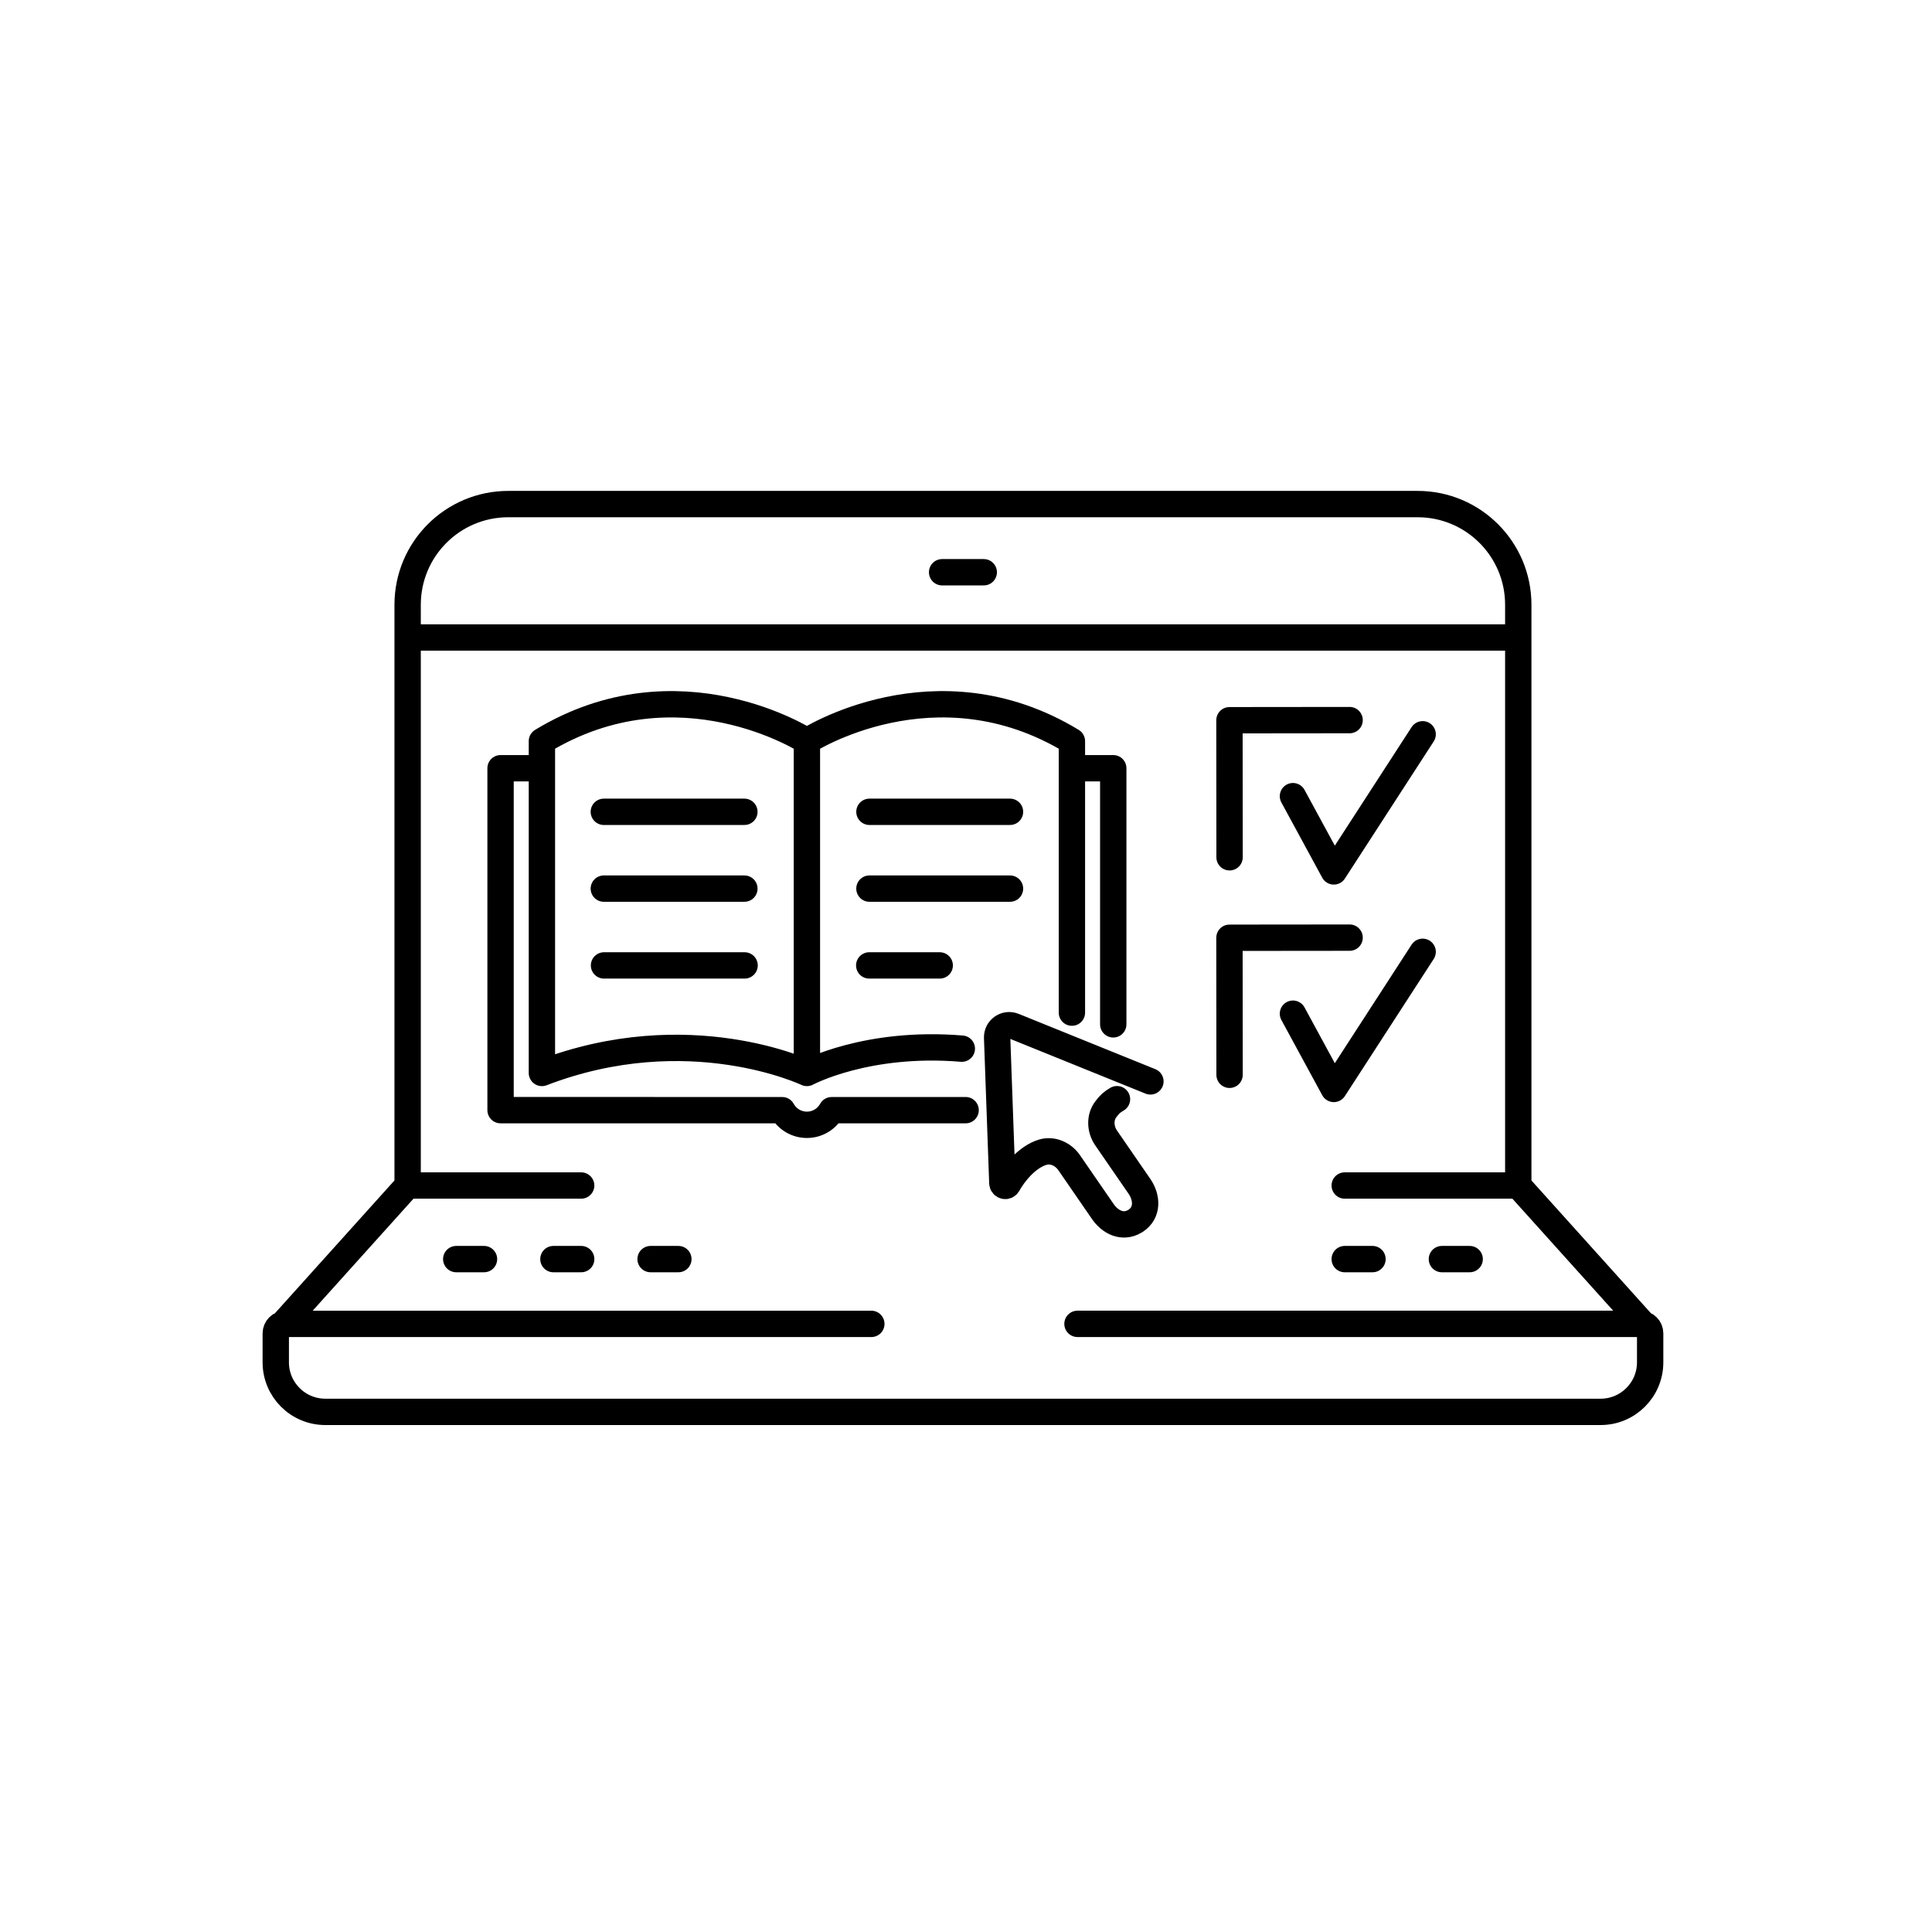
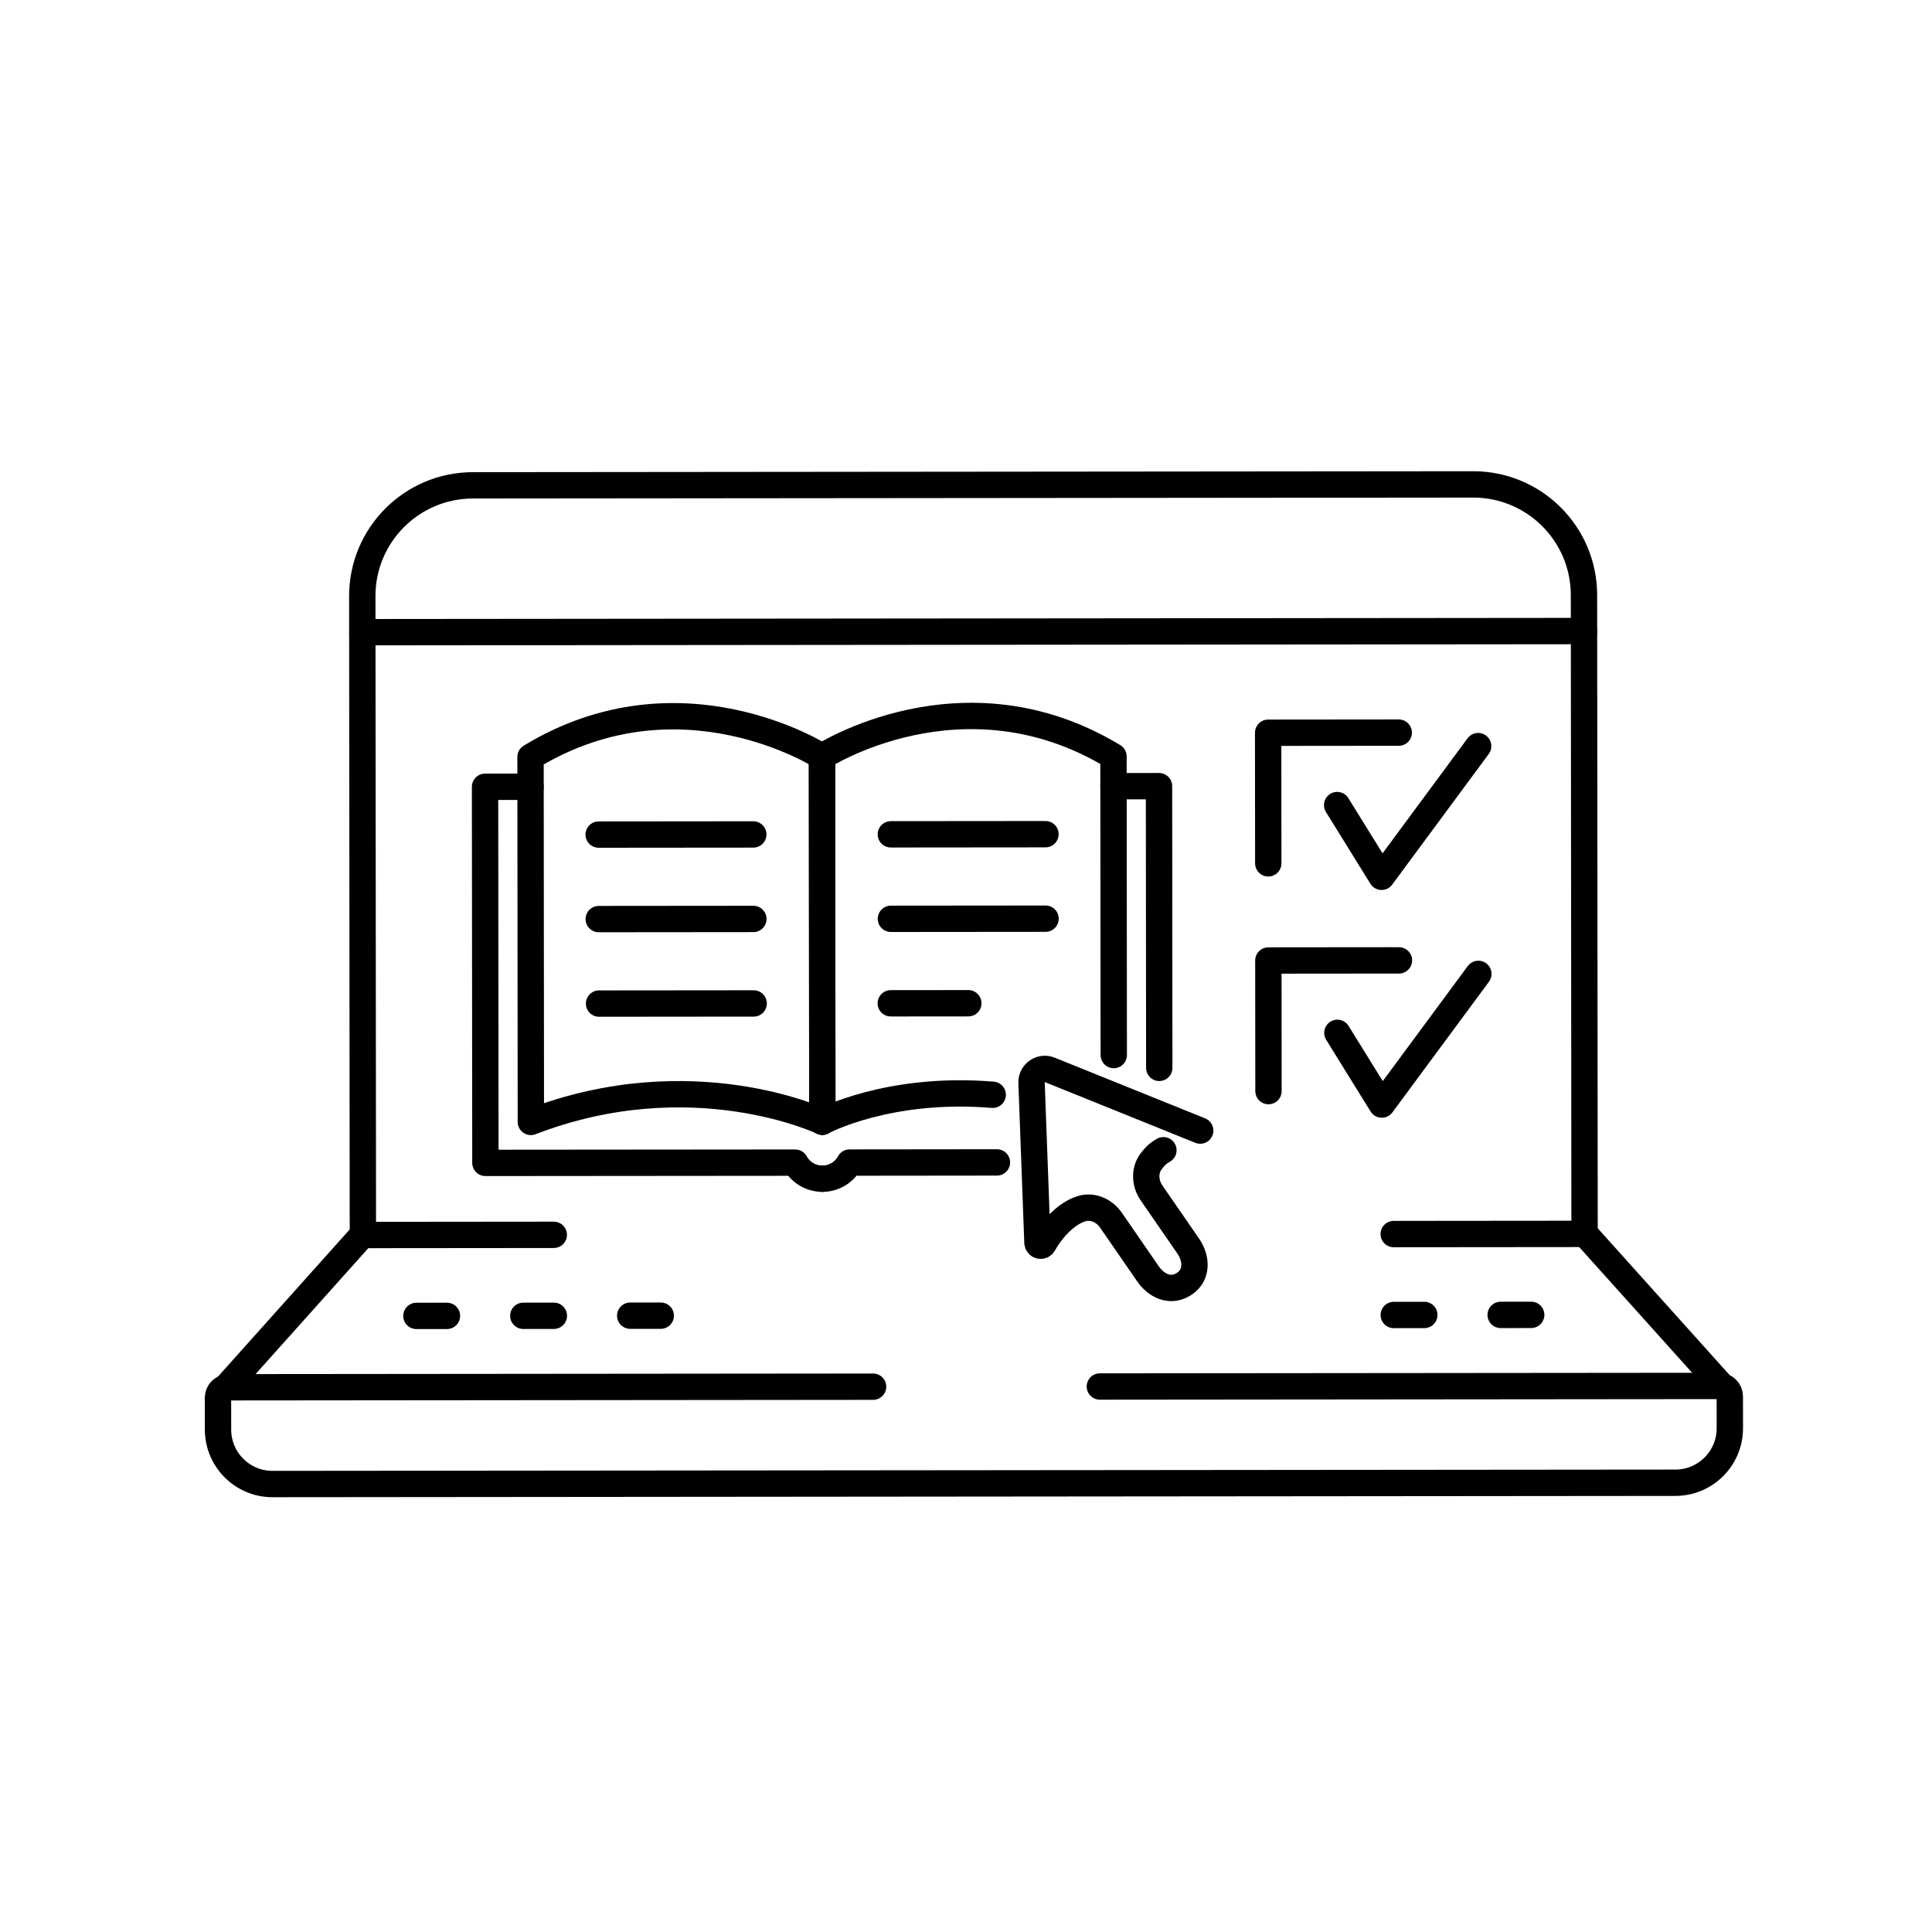
- <svg xmlns="http://www.w3.org/2000/svg" version="1.1" id="Layer_1" x="0px" y="0px" viewBox="0 0 110 110" style="enable-background:new 0 0 110 110;fill:none;stroke:currentColor;stroke-width:1.5" xml:space="preserve">
-   <path style="fill:none;stroke:currentColor;stroke-width:1.5;stroke-linecap:round;stroke-linejoin:round" d="M53.64,32.581h2.371   M23.209,36.296h63.234 M61.347,75.375h32.065c0.299,0,0.541,0.242,0.541,0.541v1.649c0,1.558-1.263,2.821-2.82,2.821H18.522  c-1.558,0-2.821-1.263-2.821-2.821l0-1.648c0-0.299,0.242-0.541,0.541-0.541h33.368 M16.095,75.402l7.114-7.904 M23.209,67.498  l0-33.067c0-3.165,2.566-5.731,5.731-5.731h51.773c3.165,0,5.731,2.566,5.731,5.731l0,33.067 M23.209,67.498h9.88 M86.443,67.498  l7.114,7.904 M86.443,67.498h-9.88 M37.042,71.688h1.581 M25.976,71.688h1.581 M31.509,71.688h1.581 M76.563,71.688h1.581   M82.096,71.688h1.581 M63.384,58.322V43.74H61.03 M30.854,43.74H28.5v19.467l16.034,0.002c0.273,0.497,0.801,0.833,1.409,0.833  c0.607,0,1.135-0.337,1.408-0.833l7.627-0.001 M45.942,61.09c0,0-6.731-3.213-15.088,0V42.198c7.782-4.725,15.088,0,15.088,0   M45.942,61.09V42.198 M45.942,61.09c0,0,3.401-1.836,8.82-1.384 M45.942,42.198c0,0,7.306-4.725,15.088,0v15.457 M42.382,46.221  h-8.003 M42.382,50.594h-8.003 M42.394,54.967H34.39 M49.502,46.221h8.003 M49.502,50.594h8.003 M49.49,54.967h4.014 M65.5,61.57  l-7.782-3.149c-0.462-0.187-0.964,0.164-0.946,0.663l0.298,8.276c0.006,0.17,0.229,0.225,0.311,0.076  c0.328-0.598,1.083-1.564,1.99-1.835c0.564-0.168,1.169,0.112,1.502,0.597l1.917,2.782c0.413,0.6,1.123,0.971,1.82,0.556  c0.024-0.014,0.047-0.029,0.07-0.044c0.689-0.465,0.628-1.319,0.195-1.948l-1.898-2.755c-0.341-0.495-0.375-1.171-0.006-1.645  c0.207-0.266,0.323-0.384,0.626-0.561 M70.006,48.81L70,41.007L76.841,41 M73.615,45.33l2.327,4.285L81,41.807 M70.006,61.195  L70,53.392l6.841-0.007 M73.615,57.715L75.942,62L81,54.192" />
+ <svg xmlns="http://www.w3.org/2000/svg" id="Layer_1" data-name="Layer 1" width="110" height="110" viewBox="0 0 110 110">
+   <path d="M62.621,78.942l35.271-.033c.329-0.0.595.266.596.594l.002,1.813c.002,1.714-1.386,3.104-3.1,3.105l-79.871.074c-1.714.002-3.104-1.386-3.106-3.1l-.002-1.813c-0-.329.266-.595.594-.596l36.705-.034" style="fill:none;stroke:currentColor;stroke-linecap:round;stroke-linejoin:round;stroke-width:1.5" />
+   <line x1="20.63" y1="35.994" x2="90.187" y2="35.929" style="fill:none;stroke:currentColor;stroke-linecap:round;stroke-linejoin:round;stroke-width:1.5" />
+   <path d="M12.844,79.018l7.817-8.732-.034-36.344c-.003-3.481,2.816-6.306,6.298-6.309l56.95-.053c3.481-.003,6.306,2.816,6.31,6.298l.034,36.344,7.833,8.718" style="fill:none;stroke:currentColor;stroke-linecap:round;stroke-linejoin:round;stroke-width:1.5" />
+   <line x1="79.351" y1="70.262" x2="90.219" y2="70.252" style="fill:none;stroke:currentColor;stroke-linecap:round;stroke-linejoin:round;stroke-width:1.5" />
+   <line x1="20.662" y1="70.316" x2="31.53" y2="70.306" style="fill:none;stroke:currentColor;stroke-linecap:round;stroke-linejoin:round;stroke-width:1.5" />
+   <line x1="35.882" y1="74.91" x2="37.62" y2="74.909" style="fill:none;stroke:currentColor;stroke-linecap:round;stroke-linejoin:round;stroke-width:1.5" />
+   <line x1="23.709" y1="74.922" x2="25.448" y2="74.92" style="fill:none;stroke:currentColor;stroke-linecap:round;stroke-linejoin:round;stroke-width:1.5" />
+   <line x1="29.795" y1="74.916" x2="31.534" y2="74.915" style="fill:none;stroke:currentColor;stroke-linecap:round;stroke-linejoin:round;stroke-width:1.5" />
+   <line x1="79.355" y1="74.87" x2="81.094" y2="74.868" style="fill:none;stroke:currentColor;stroke-linecap:round;stroke-linejoin:round;stroke-width:1.5" />
+   <line x1="85.441" y1="74.865" x2="87.18" y2="74.863" style="fill:none;stroke:currentColor;stroke-linecap:round;stroke-linejoin:round;stroke-width:1.5" />
+   <line x1="46.801" y1="43.082" x2="46.821" y2="63.863" style="fill:none;stroke:currentColor;stroke-linecap:round;stroke-linejoin:round;stroke-width:1.5" />
+   <path d="M46.821,63.863s-7.408-3.527-16.596.015l-.019-20.781c8.556-5.206,16.596-.015,16.596-.015" style="fill:none;stroke:currentColor;stroke-linecap:round;stroke-linejoin:round;stroke-width:1.5" />
+   <path d="M46.824,67.11c-.668.001-1.249-.369-1.55-.915l-17.637.015-.02-21.414,2.59-.002" style="fill:none;stroke:currentColor;stroke-linecap:round;stroke-linejoin:round;stroke-width:1.5" />
+   <line x1="42.889" y1="47.51" x2="34.086" y2="47.518" style="fill:none;stroke:currentColor;stroke-linecap:round;stroke-linejoin:round;stroke-width:1.5" />
+   <line x1="42.894" y1="52.321" x2="34.09" y2="52.329" style="fill:none;stroke:currentColor;stroke-linecap:round;stroke-linejoin:round;stroke-width:1.5" />
+   <line x1="42.911" y1="57.132" x2="34.108" y2="57.14" style="fill:none;stroke:currentColor;stroke-linecap:round;stroke-linejoin:round;stroke-width:1.5" />
+   <line x1="46.801" y1="43.082" x2="46.821" y2="63.863" style="fill:none;stroke:currentColor;stroke-linecap:round;stroke-linejoin:round;stroke-width:1.5" />
+   <path d="M63.413,60.07l-.016-17.003c-8.565-5.19-16.596.015-16.596.015" style="fill:none;stroke:currentColor;stroke-linecap:round;stroke-linejoin:round;stroke-width:1.5" />
+   <path d="M46.821,63.863s3.739-2.023,9.7-1.531" style="fill:none;stroke:currentColor;stroke-linecap:round;stroke-linejoin:round;stroke-width:1.5" />
+   <polyline points="66.004 60.8 65.989 44.76 63.399 44.762" style="fill:none;stroke:currentColor;stroke-linecap:round;stroke-linejoin:round;stroke-width:1.5" />
+   <path d="M46.824,67.11c.668-.001,1.248-.371,1.548-.918l8.389-.009" style="fill:none;stroke:currentColor;stroke-linecap:round;stroke-linejoin:round;stroke-width:1.5" />
+   <line x1="50.721" y1="47.503" x2="59.525" y2="47.495" style="fill:none;stroke:currentColor;stroke-linecap:round;stroke-linejoin:round;stroke-width:1.5" />
+   <line x1="50.725" y1="52.314" x2="59.529" y2="52.306" style="fill:none;stroke:currentColor;stroke-linecap:round;stroke-linejoin:round;stroke-width:1.5" />
+   <line x1="50.717" y1="57.124" x2="55.132" y2="57.12" style="fill:none;stroke:currentColor;stroke-linecap:round;stroke-linejoin:round;stroke-width:1.5" />
+   <path d="M68.335,64.371l-8.563-3.456c-.509-.205-1.06.182-1.04.73l.336,9.103c.007.187.252.248.342.084.36-.658,1.189-1.722,2.187-2.02.62-.185,1.286.122,1.653.655l2.111,3.059c.455.66,1.236,1.067,2.002.61.026-.016.052-.032.076-.049.757-.512.689-1.452.212-2.143l-2.091-3.029c-.375-.544-.413-1.288-.008-1.809.228-.293.355-.422.688-.617" style="fill:none;stroke:currentColor;stroke-linecap:round;stroke-linejoin:round;stroke-width:1.5" />
+   <g>
+     <polyline points="72.21 49.155 72.203 41.719 79.639 41.712" style="fill:none;stroke:currentColor;stroke-linecap:round;stroke-linejoin:round;stroke-width:1.5" />
+     <polyline points="76.132 45.838 78.662 49.922 84.16 42.481" style="fill:none;stroke:currentColor;stroke-linecap:round;stroke-linejoin:round;stroke-width:1.5" />
+   </g>
+   <g>
+     <polyline points="72.222 62.123 72.215 54.687 79.651 54.68" style="fill:none;stroke:currentColor;stroke-linecap:round;stroke-linejoin:round;stroke-width:1.5" />
+     <polyline points="76.144 58.806 78.674 62.89 84.172 55.449" style="fill:none;stroke:currentColor;stroke-linecap:round;stroke-linejoin:round;stroke-width:1.5" />
+   </g>
</svg>
